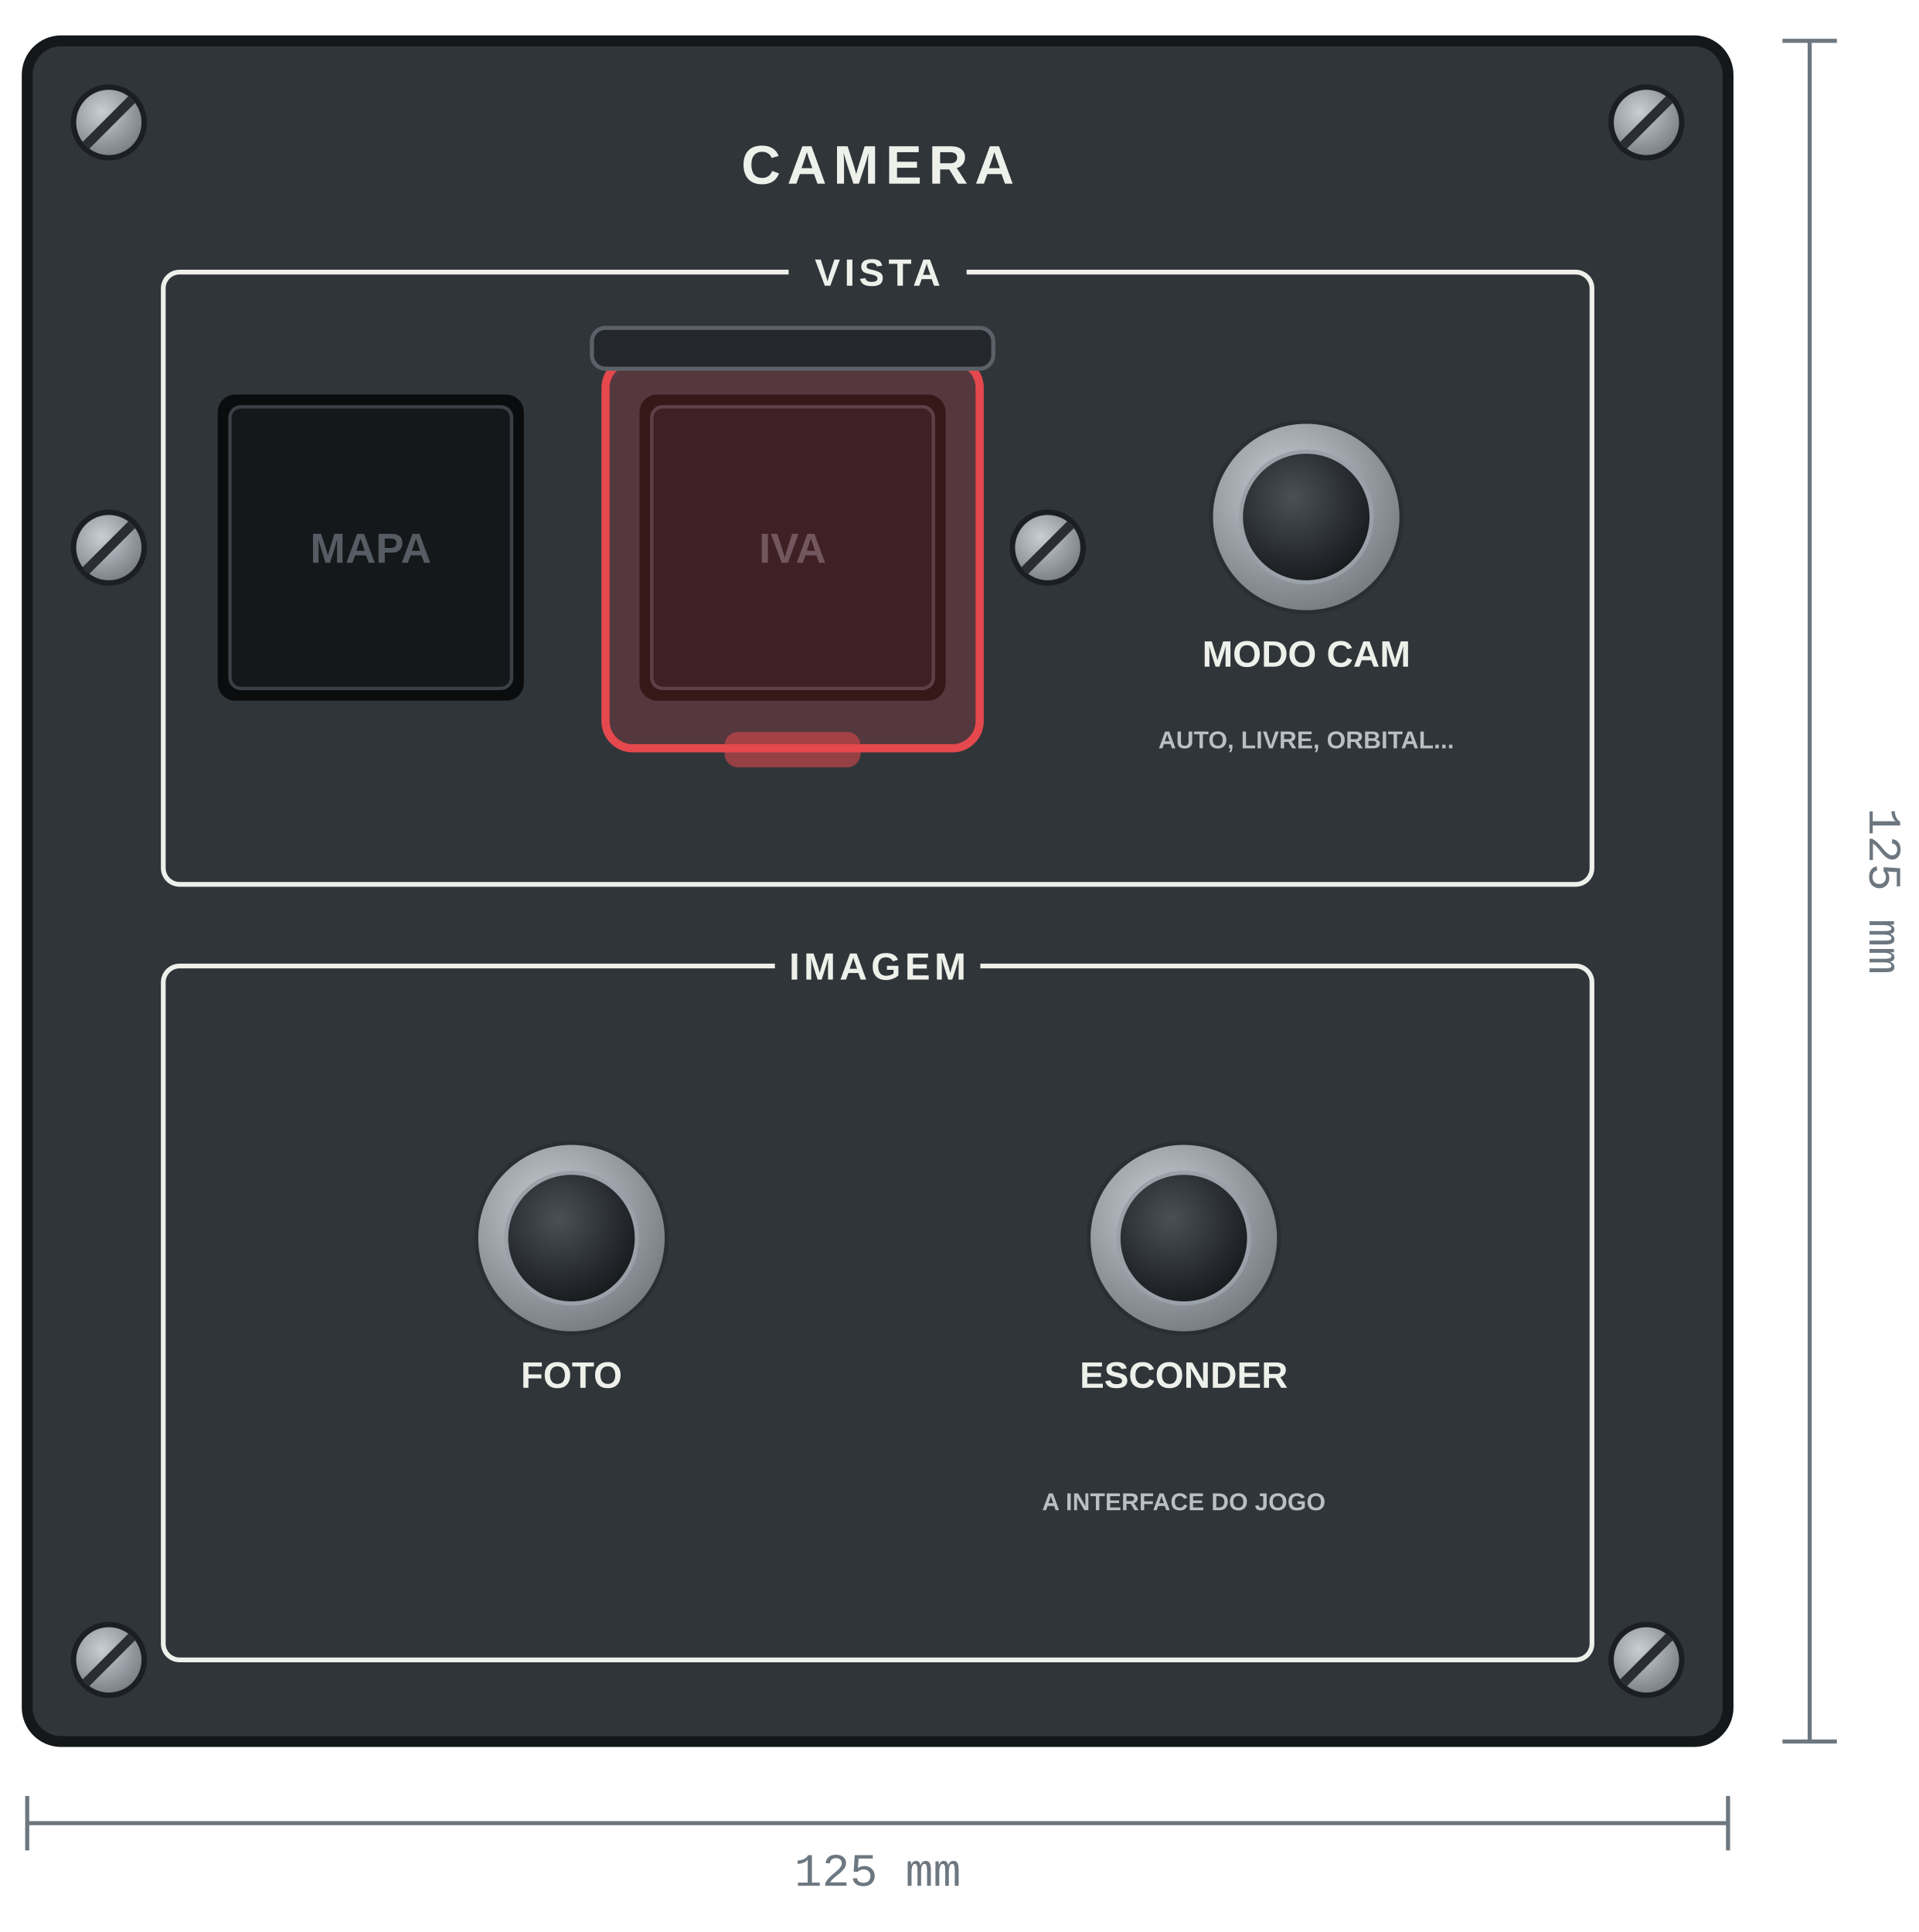
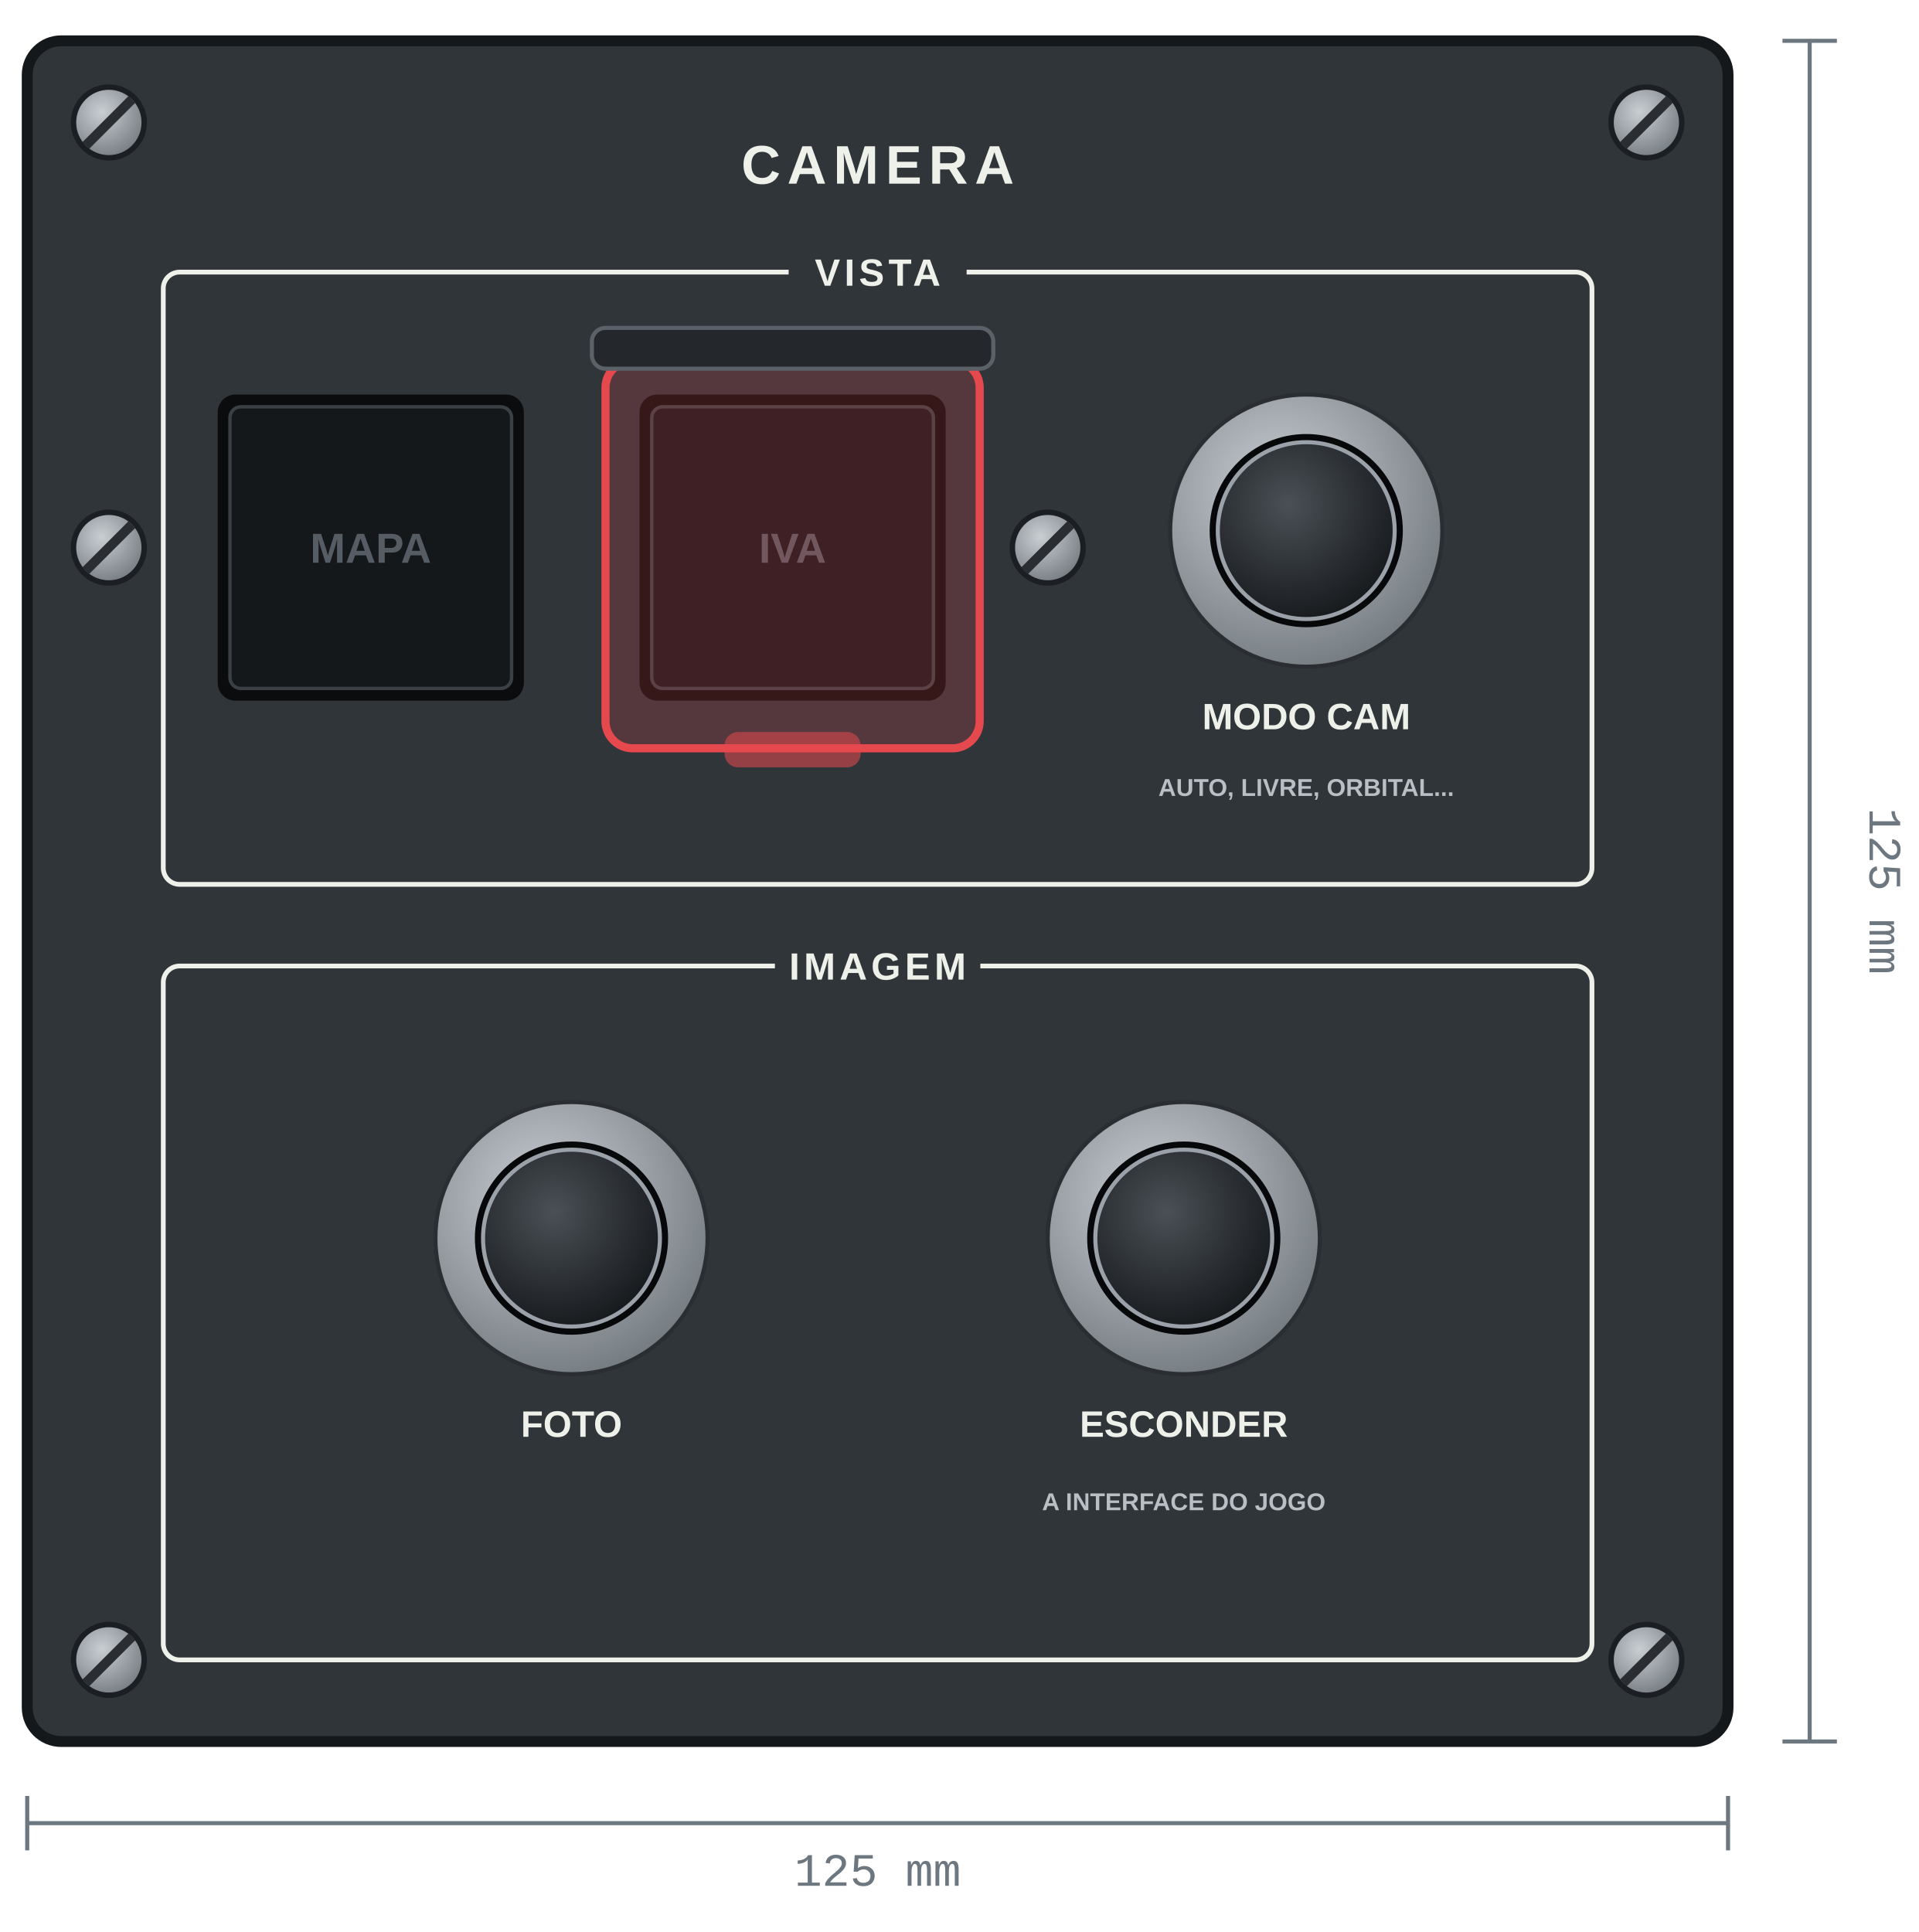
<svg xmlns="http://www.w3.org/2000/svg" viewBox="-2 -3 141 142" width="564" height="568" role="img" aria-label="Camera, 125 por 125 mm: korry MAPA, korry IVA com capa, MODO CAM, FOTO e ESCONDER">
  <style>.lg{font-family:"B612","Arial Narrow",Arial,sans-serif;font-weight:700}.lcdt{font-family:"B612 Mono","Courier New",monospace;font-weight:700}.dimline{stroke:#6d7780;stroke-width:.3;fill:none}.dimtext{fill:#6d7780;font-family:"B612 Mono","Courier New",monospace;font-size:3.4px}</style>
  <defs>
    <pattern id="zebra" width="6" height="6" patternUnits="userSpaceOnUse" patternTransform="rotate(45)">
      <rect width="6" height="6" fill="#1b1d1f" />
      <rect width="3" height="6" fill="#e7b416" />
    </pattern>
    <radialGradient id="knob" cx="40%" cy="35%" r="70%">
      <stop offset="0" stop-color="#4a5056" />
      <stop offset="1" stop-color="#15181b" />
    </radialGradient>
    <radialGradient id="nut" cx="40%" cy="35%" r="75%">
      <stop offset="0" stop-color="#c9ced3" />
      <stop offset="1" stop-color="#6c7379" />
    </radialGradient>
  </defs>
  <rect x="0" y="0" width="125" height="125" rx="2.5" fill="#30353a" stroke="#15181b" stroke-width=".8" />
  <circle cx="6" cy="6" r="2.6" fill="url(#nut)" stroke="#1b1f23" stroke-width=".4" />
  <line x1="4.3" y1="7.7" x2="7.7" y2="4.3" stroke="#2a2e32" stroke-width=".7" />
  <circle cx="119" cy="6" r="2.6" fill="url(#nut)" stroke="#1b1f23" stroke-width=".4" />
  <line x1="117.3" y1="7.7" x2="120.7" y2="4.3" stroke="#2a2e32" stroke-width=".7" />
  <circle cx="6" cy="119" r="2.6" fill="url(#nut)" stroke="#1b1f23" stroke-width=".4" />
  <line x1="4.3" y1="120.7" x2="7.7" y2="117.3" stroke="#2a2e32" stroke-width=".7" />
  <circle cx="119" cy="119" r="2.6" fill="url(#nut)" stroke="#1b1f23" stroke-width=".4" />
  <line x1="117.3" y1="120.7" x2="120.7" y2="117.3" stroke="#2a2e32" stroke-width=".7" />
  <text class="lg" x="62.5" y="10.5" font-size="4" text-anchor="middle" fill="#eef0ea" letter-spacing=".5">CAMERA</text>
  <rect x="10" y="17" width="105" height="45" rx="1.2" fill="none" stroke="#eef0ea" stroke-width=".35" />
  <rect x="55.96" y="15" width="13.08" height="4" fill="#30353a" />
  <text class="lg" x="62.5" y="18" font-size="2.8" text-anchor="middle" fill="#eef0ea" letter-spacing=".3">VISTA</text>
  <rect x="14" y="26" width="22.5" height="22.5" rx="1.3" fill="#0a0c0d" />
  <rect x="14.9" y="26.9" width="20.7" height="20.7" rx=".8" fill="#15181b" stroke="#3a4046" stroke-width=".25" />
  <text class="lg" x="25.25" y="38.366" font-size="3.1" text-anchor="middle" fill="#555c63">MAPA</text>
  <rect x="45" y="26" width="22.5" height="22.5" rx="1.3" fill="#0a0c0d" />
  <rect x="45.9" y="26.9" width="20.7" height="20.7" rx=".8" fill="#15181b" stroke="#3a4046" stroke-width=".25" />
  <text class="lg" x="56.25" y="38.366" font-size="3.1" text-anchor="middle" fill="#555c63">IVA</text>
  <rect x="42.5" y="23.5" width="27.5" height="28.5" rx="2" fill="#e5484d" opacity=".2" />
  <rect x="42.5" y="23.5" width="27.5" height="28.5" rx="2" fill="none" stroke="#e5484d" stroke-width=".6" />
  <rect x="41.5" y="21.1" width="29.5" height="3" rx="1" fill="#24282c" stroke="#5b6168" stroke-width=".3" />
  <rect x="51.25" y="50.8" width="10" height="2.6" rx="1" fill="#e5484d" opacity=".55" />
-   <circle cx="94" cy="35" r="7" fill="url(#nut)" stroke="#2a2e32" stroke-width=".3" />
-   <circle cx="94" cy="35" r="4.8" fill="url(#knob)" stroke="#9aa1a8" stroke-width=".3" />
-   <text class="lg" x="94" y="46" font-size="2.7" text-anchor="middle" fill="#eef0ea">MODO CAM</text>
-   <text class="lg" x="94" y="52" font-size="1.8" text-anchor="middle" fill="#b9bfc5">AUTO, LIVRE, ORBITAL...</text>
+   <circle cx="94" cy="36" r="10" fill="url(#nut)" stroke="#2a2e32" stroke-width=".3" />
+   <circle cx="94" cy="36" r="7.1" fill="#07080a" />
+   <circle cx="94" cy="36" r="6.5" fill="url(#knob)" stroke="#9aa1a8" stroke-width=".3" />
+   <text class="lg" x="94" y="50.6" font-size="2.7" text-anchor="middle" fill="#eef0ea">MODO CAM</text>
+   <text class="lg" x="94" y="55.5" font-size="1.8" text-anchor="middle" fill="#b9bfc5">AUTO, LIVRE, ORBITAL...</text>
  <rect x="10" y="68" width="105" height="51" rx="1.2" fill="none" stroke="#eef0ea" stroke-width=".35" />
  <rect x="54.952" y="66" width="15.096" height="4" fill="#30353a" />
  <text class="lg" x="62.5" y="69" font-size="2.8" text-anchor="middle" fill="#eef0ea" letter-spacing=".3">IMAGEM</text>
-   <circle cx="40" cy="88" r="7" fill="url(#nut)" stroke="#2a2e32" stroke-width=".3" />
-   <circle cx="40" cy="88" r="4.8" fill="url(#knob)" stroke="#9aa1a8" stroke-width=".3" />
-   <text class="lg" x="40" y="99" font-size="2.7" text-anchor="middle" fill="#eef0ea">FOTO</text>
-   <circle cx="85" cy="88" r="7" fill="url(#nut)" stroke="#2a2e32" stroke-width=".3" />
-   <circle cx="85" cy="88" r="4.8" fill="url(#knob)" stroke="#9aa1a8" stroke-width=".3" />
-   <text class="lg" x="85" y="99" font-size="2.7" text-anchor="middle" fill="#eef0ea">ESCONDER</text>
+   <circle cx="40" cy="88" r="10" fill="url(#nut)" stroke="#2a2e32" stroke-width=".3" />
+   <circle cx="40" cy="88" r="7.1" fill="#07080a" />
+   <circle cx="40" cy="88" r="6.5" fill="url(#knob)" stroke="#9aa1a8" stroke-width=".3" />
+   <text class="lg" x="40" y="102.6" font-size="2.7" text-anchor="middle" fill="#eef0ea">FOTO</text>
+   <circle cx="85" cy="88" r="10" fill="url(#nut)" stroke="#2a2e32" stroke-width=".3" />
+   <circle cx="85" cy="88" r="7.1" fill="#07080a" />
+   <circle cx="85" cy="88" r="6.5" fill="url(#knob)" stroke="#9aa1a8" stroke-width=".3" />
+   <text class="lg" x="85" y="102.6" font-size="2.7" text-anchor="middle" fill="#eef0ea">ESCONDER</text>
  <text class="lg" x="85" y="108" font-size="1.8" text-anchor="middle" fill="#b9bfc5">A INTERFACE DO JOGO</text>
  <circle cx="6" cy="37.25" r="2.6" fill="url(#nut)" stroke="#1b1f23" stroke-width=".4" />
  <line x1="4.3" y1="38.95" x2="7.7" y2="35.55" stroke="#2a2e32" stroke-width=".7" />
  <circle cx="75" cy="37.25" r="2.6" fill="url(#nut)" stroke="#1b1f23" stroke-width=".4" />
  <line x1="73.3" y1="38.95" x2="76.7" y2="35.55" stroke="#2a2e32" stroke-width=".7" />
  <line class="dimline" x1="0" y1="131" x2="125" y2="131" />
  <line class="dimline" x1="0" y1="129" x2="0" y2="133" />
  <line class="dimline" x1="125" y1="129" x2="125" y2="133" />
  <text class="dimtext" x="62.5" y="135.6" text-anchor="middle">125 mm</text>
  <line class="dimline" x1="131" y1="0" x2="131" y2="125" />
  <line class="dimline" x1="129" y1="0" x2="133" y2="0" />
  <line class="dimline" x1="129" y1="125" x2="133" y2="125" />
  <text class="dimtext" transform="translate(135.4 62.5) rotate(90)" text-anchor="middle">125 mm</text>
</svg>
